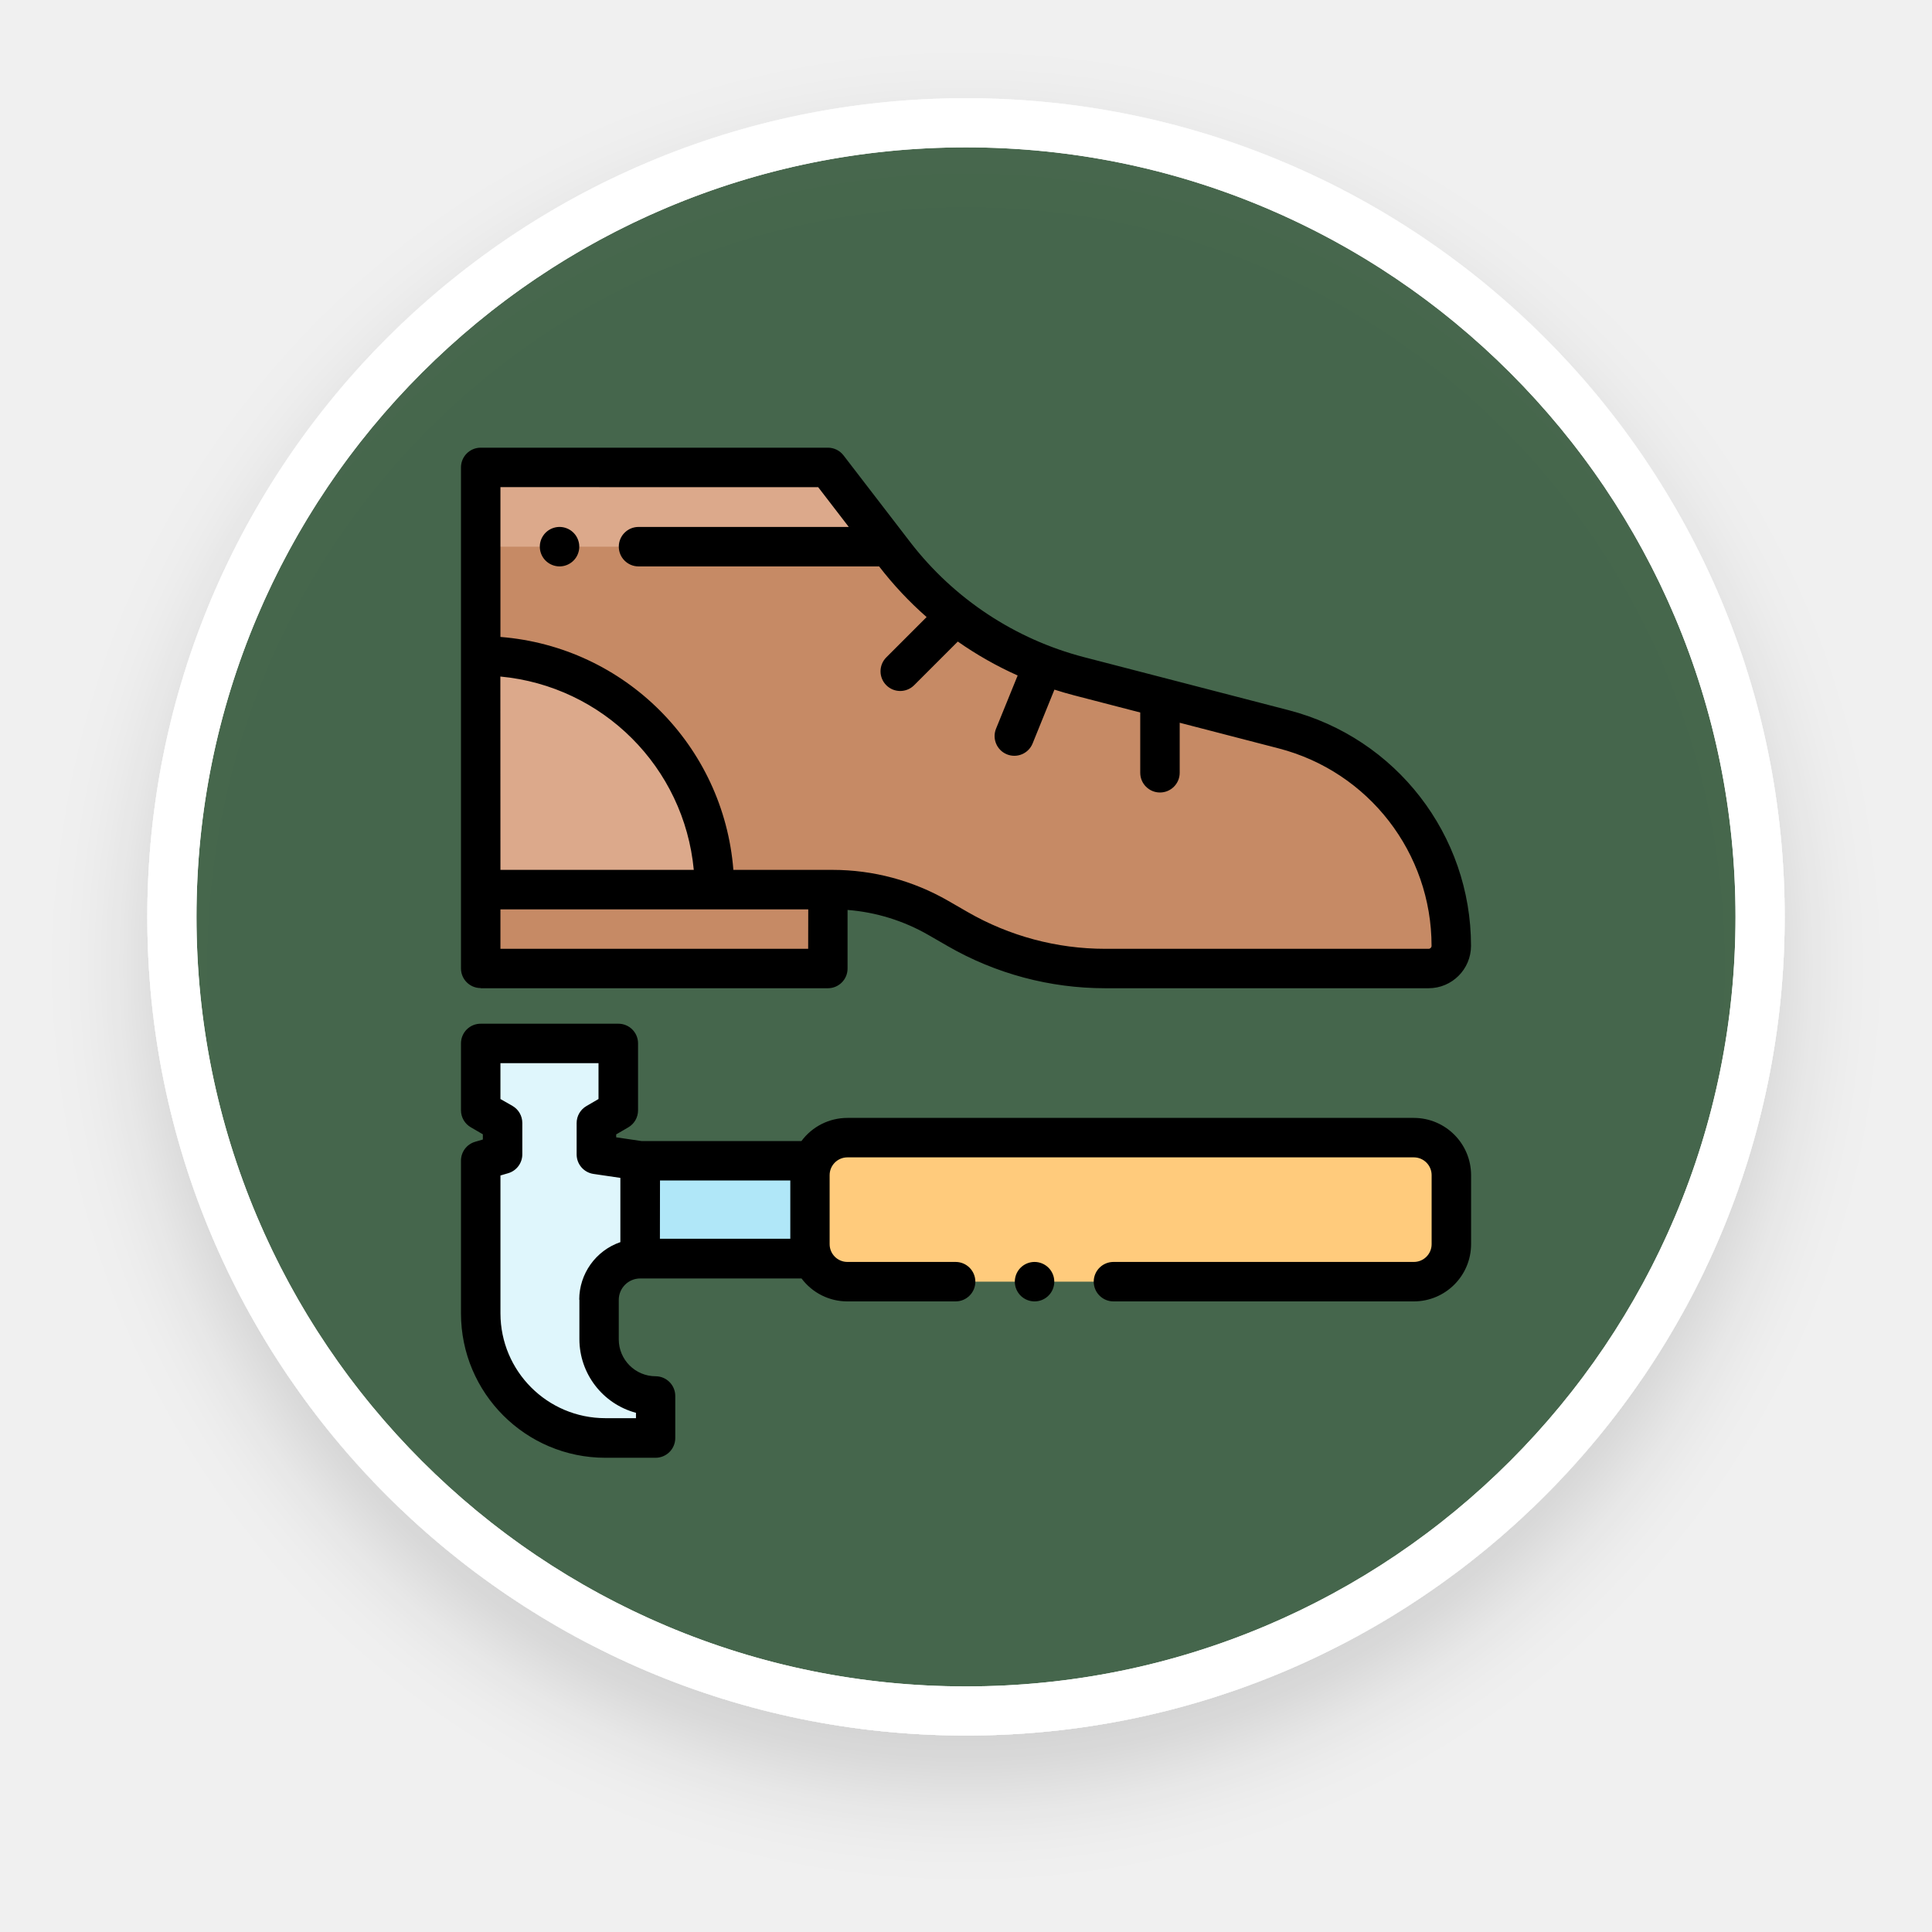
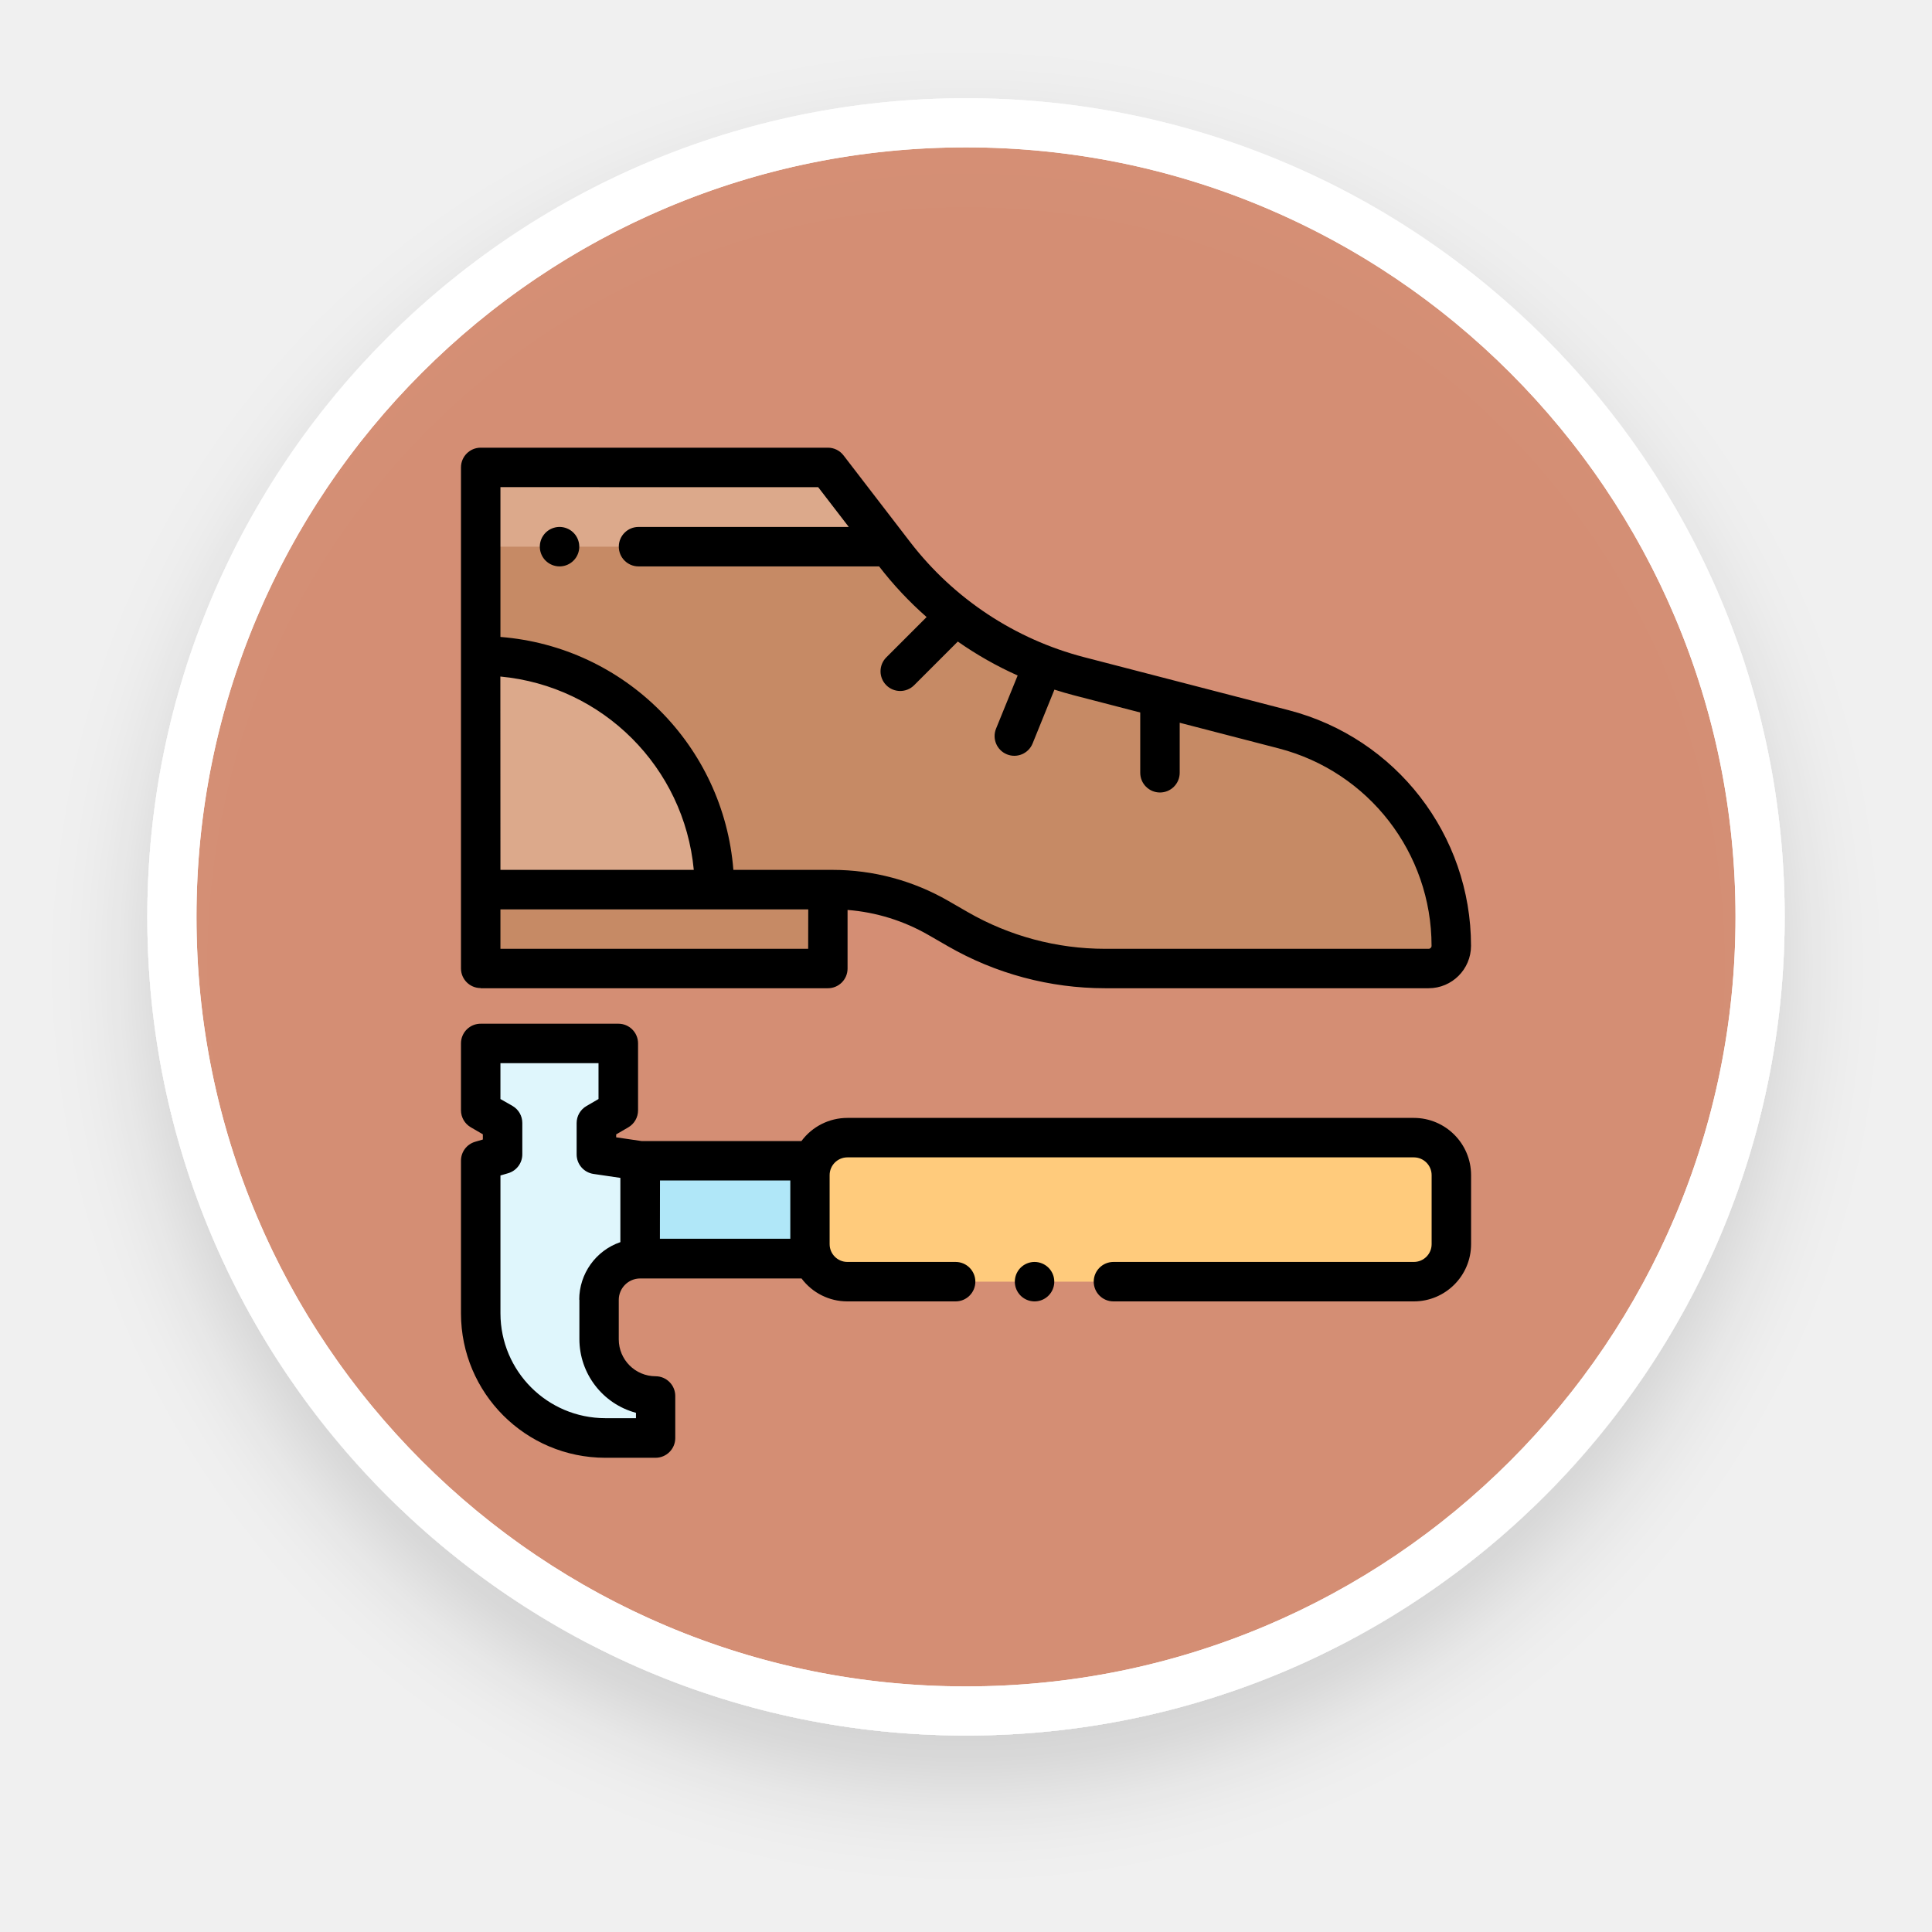
<svg xmlns="http://www.w3.org/2000/svg" width="118" height="118" viewBox="0 0 118 118">
  <defs>
    <filter id="Path_896985" x="0" y="0" width="118" height="118" filterUnits="userSpaceOnUse">
      <feOffset dy="3" input="SourceAlpha" />
      <feGaussianBlur stdDeviation="3" result="blur" />
      <feFlood flood-opacity="0.161" />
      <feComposite operator="in" in2="blur" />
      <feComposite in="SourceGraphic" />
    </filter>
  </defs>
  <g id="Group_1178829" data-name="Group 1178829" transform="translate(-1160 -505.812)">
    <g id="Group_1178734" data-name="Group 1178734" transform="translate(1.391 -3337.188)">
      <g id="Group_1111320" data-name="Group 1111320" transform="translate(-8.391 -3)">
        <g id="Group_1109828" data-name="Group 1109828" transform="translate(1176 3852)">
          <g id="Group_1098742" data-name="Group 1098742">
            <g transform="matrix(1, 0, 0, 1, -9, -6)" filter="url(#Path_896985)">
-               <g id="Path_896985-2" data-name="Path 896985" transform="translate(9 6)" fill="#2f5235" opacity="0.859">
+               <g id="Path_896985-2" data-name="Path 896985" transform="translate(9 6)" fill="#d28265" opacity="0.859">
                <path d="M 50 98.5 C 43.452 98.5 37.1 97.218 31.122 94.689 C 25.347 92.247 20.16 88.749 15.705 84.295 C 11.251 79.84 7.753 74.653 5.311 68.878 C 2.782 62.9 1.5 56.548 1.5 50 C 1.5 43.452 2.782 37.1 5.311 31.122 C 7.753 25.347 11.251 20.16 15.705 15.705 C 20.16 11.251 25.347 7.753 31.122 5.311 C 37.1 2.782 43.452 1.5 50 1.5 C 56.548 1.5 62.899 2.782 68.878 5.311 C 74.653 7.753 79.84 11.251 84.295 15.705 C 88.749 20.16 92.246 25.347 94.689 31.122 C 97.218 37.1 98.5 43.452 98.5 50 C 98.5 56.548 97.218 62.9 94.689 68.878 C 92.246 74.653 88.749 79.84 84.295 84.295 C 79.84 88.749 74.653 92.247 68.878 94.689 C 62.899 97.218 56.548 98.5 50 98.5 Z" stroke="none" />
                <path d="M 50 3 C 43.654 3 37.499 4.242 31.706 6.692 C 26.11 9.059 21.083 12.449 16.766 16.766 C 12.449 21.083 9.059 26.11 6.692 31.706 C 4.242 37.499 3 43.654 3 50 C 3 56.346 4.242 62.501 6.692 68.294 C 9.059 73.89 12.449 78.917 16.766 83.234 C 21.083 87.551 26.11 90.941 31.706 93.308 C 37.499 95.758 43.654 97 50 97 C 56.346 97 62.501 95.758 68.294 93.308 C 73.89 90.941 78.917 87.551 83.234 83.234 C 87.551 78.917 90.941 73.89 93.308 68.294 C 95.758 62.501 97 56.346 97 50 C 97 43.654 95.758 37.499 93.308 31.706 C 90.941 26.11 87.551 21.083 83.234 16.766 C 78.917 12.449 73.89 9.059 68.294 6.692 C 62.501 4.242 56.346 3 50 3 M 50 7.62939453125e-06 C 77.614 7.62939453125e-06 100 22.386 100 50 L 100 50 C 100 77.614 77.614 100 50 100 C 22.386 100 0 77.614 0 50 L 0 50 C 0 22.386 22.386 7.62939453125e-06 50 7.62939453125e-06 Z" stroke="none" fill="#fff" />
              </g>
            </g>
            <g id="Rectangle_400907" data-name="Rectangle 400907" transform="translate(0 0)" fill="none" stroke="#fff" stroke-width="3">
              <rect width="100" height="100" rx="50" stroke="none" />
              <rect x="1.5" y="1.5" width="97" height="97" rx="48.5" fill="none" />
            </g>
          </g>
        </g>
      </g>
    </g>
    <g id="shoe_1589460" transform="translate(1188.155 533.155)">
      <path id="Path_1034671" data-name="Path 1034671" d="M10,224.012H31.206v4.819H10Zm0,0" transform="translate(-8.795 -197.021)" fill="#c68a65" />
      <path id="Path_1034672" data-name="Path 1034672" d="M31.205,10l4.09,5.317a20.747,20.747,0,0,0,11.24,7.433l12.509,3.243A13.663,13.663,0,0,1,69.279,39.22,1.384,1.384,0,0,1,67.894,40.6H48.133A18.007,18.007,0,0,1,39.139,38.2l-1.187-.684A12.92,12.92,0,0,0,31.5,35.785H10V10" transform="translate(-8.794 -8.794)" fill="#c68a65" />
      <path id="Path_1034673" data-name="Path 1034673" d="M31.206,10H10v4.841H34.929c-1.585-1.484-2.386-3.1-3.723-4.84Zm0,0" transform="translate(-8.795 -8.795)" fill="#dca98b" />
      <path id="Path_1034674" data-name="Path 1034674" d="M10,105.547V119.82H24.273A14.273,14.273,0,0,0,10,105.547Zm0,0" transform="translate(-8.795 -92.83)" fill="#dca98b" />
      <path id="Path_1034675" data-name="Path 1034675" d="M213.773,349.746H179.18a2.289,2.289,0,0,0-2.289,2.289v4.219a2.289,2.289,0,0,0,2.289,2.289h34.593a2.289,2.289,0,0,0,2.289-2.289v-4.219A2.289,2.289,0,0,0,213.773,349.746Zm0,0" transform="translate(-155.578 -307.606)" fill="#ffcb7c" />
      <path id="Path_1034676" data-name="Path 1034676" d="M90.836,361.484H101.2v5.969H90.836Zm0,0" transform="translate(-79.891 -317.93)" fill="#b0e7f8" />
      <path id="Path_1034677" data-name="Path 1034677" d="M20.682,323.519V326.1H17.606A7.606,7.606,0,0,1,10,318.492v-9.325l1.335-.393v-1.913L10,306.085V302h8.4v4.084l-1.335.777v1.913l2.67.393v5.97a2.513,2.513,0,0,0-2.513,2.513v2.413A3.456,3.456,0,0,0,20.682,323.519Zm0,0" transform="translate(-8.795 -265.613)" fill="#dff6fc" />
      <path id="Path_1034678" data-name="Path 1034678" d="M1.205,33.015H22.411a1.2,1.2,0,0,0,1.2-1.2V28.233a11.734,11.734,0,0,1,4.939,1.53l1.187.684a19.239,19.239,0,0,0,9.6,2.568H59.1a2.592,2.592,0,0,0,2.59-2.589A14.868,14.868,0,0,0,50.552,16.033L38.043,12.791a19.64,19.64,0,0,1-10.587-7L23.366.472A1.2,1.2,0,0,0,22.411,0H1.205A1.205,1.205,0,0,0,0,1.205v30.6a1.2,1.2,0,0,0,1.2,1.2Zm1.2-19.038A13.091,13.091,0,0,1,14.219,25.786H2.41Zm18.8,16.628H2.41V28.2h18.8Zm.611-28.194,1.869,2.43H10.844a1.2,1.2,0,1,0,0,2.41H25.483l.056,0,.007.01a21.849,21.849,0,0,0,2.893,3.084l-2.462,2.463a1.2,1.2,0,0,0,1.7,1.7l2.667-2.667A22.133,22.133,0,0,0,34,13.914L32.68,17.161a1.2,1.2,0,1,0,2.233.905l1.333-3.289q.591.19,1.192.347l4.049,1.05v3.681a1.2,1.2,0,0,0,2.41,0V16.8l6.05,1.568a12.459,12.459,0,0,1,9.333,12.06.18.18,0,0,1-.18.179H39.339a16.821,16.821,0,0,1-8.393-2.246l-1.187-.684A14.143,14.143,0,0,0,22.7,25.786H16.637A15.5,15.5,0,0,0,2.41,11.559V2.41Zm0,0" transform="translate(0)" />
      <path id="Path_1034679" data-name="Path 1034679" d="M58.2,297.753H23.6a3.492,3.492,0,0,0-2.806,1.414H11.033l-1.554-.228v-.179l.736-.428a1.2,1.2,0,0,0,.6-1.042V293.2a1.2,1.2,0,0,0-1.2-1.2h-8.4A1.2,1.2,0,0,0,0,293.2v4.084a1.2,1.2,0,0,0,.6,1.042l.736.428v.319l-.47.138A1.2,1.2,0,0,0,0,300.371V309.7a8.821,8.821,0,0,0,8.811,8.811h3.077a1.205,1.205,0,0,0,1.2-1.2v-2.579a1.205,1.205,0,0,0-1.2-1.2,2.254,2.254,0,0,1-2.251-2.252v-2.412a1.31,1.31,0,0,1,1.308-1.309H20.8A3.49,3.49,0,0,0,23.6,308.96h6.611a1.2,1.2,0,1,0,0-2.41H23.6a1.086,1.086,0,0,1-1.084-1.084v-4.219a1.086,1.086,0,0,1,1.084-1.084H58.2a1.086,1.086,0,0,1,1.084,1.084v4.219A1.085,1.085,0,0,1,58.2,306.55H39.851a1.2,1.2,0,0,0,0,2.41H58.2a3.5,3.5,0,0,0,3.494-3.494v-4.219a3.5,3.5,0,0,0-3.494-3.494Zm-50.968,11.1v2.412a4.669,4.669,0,0,0,3.456,4.5v.327H8.811a6.408,6.408,0,0,1-6.4-6.4v-8.423l.47-.138a1.2,1.2,0,0,0,.865-1.156v-1.913a1.2,1.2,0,0,0-.6-1.042L2.41,296.6V294.41H8.4V296.6l-.736.428a1.2,1.2,0,0,0-.6,1.042v1.913a1.205,1.205,0,0,0,1.03,1.192l1.641.241v3.924a3.725,3.725,0,0,0-2.513,3.518Zm4.923-7.279h7.959v3.56H12.15Zm0,0" transform="translate(0 -256.818)" />
      <path id="Path_1034680" data-name="Path 1034680" d="M41.2,42.589a1.205,1.205,0,1,0-.852-.353A1.214,1.214,0,0,0,41.2,42.589Zm0,0" transform="translate(-35.18 -35.338)" />
      <path id="Path_1034681" data-name="Path 1034681" d="M281.955,412.762a1.205,1.205,0,1,0,.852.353A1.212,1.212,0,0,0,281.955,412.762Zm0,0" transform="translate(-246.923 -363.03)" />
    </g>
  </g>
</svg>
